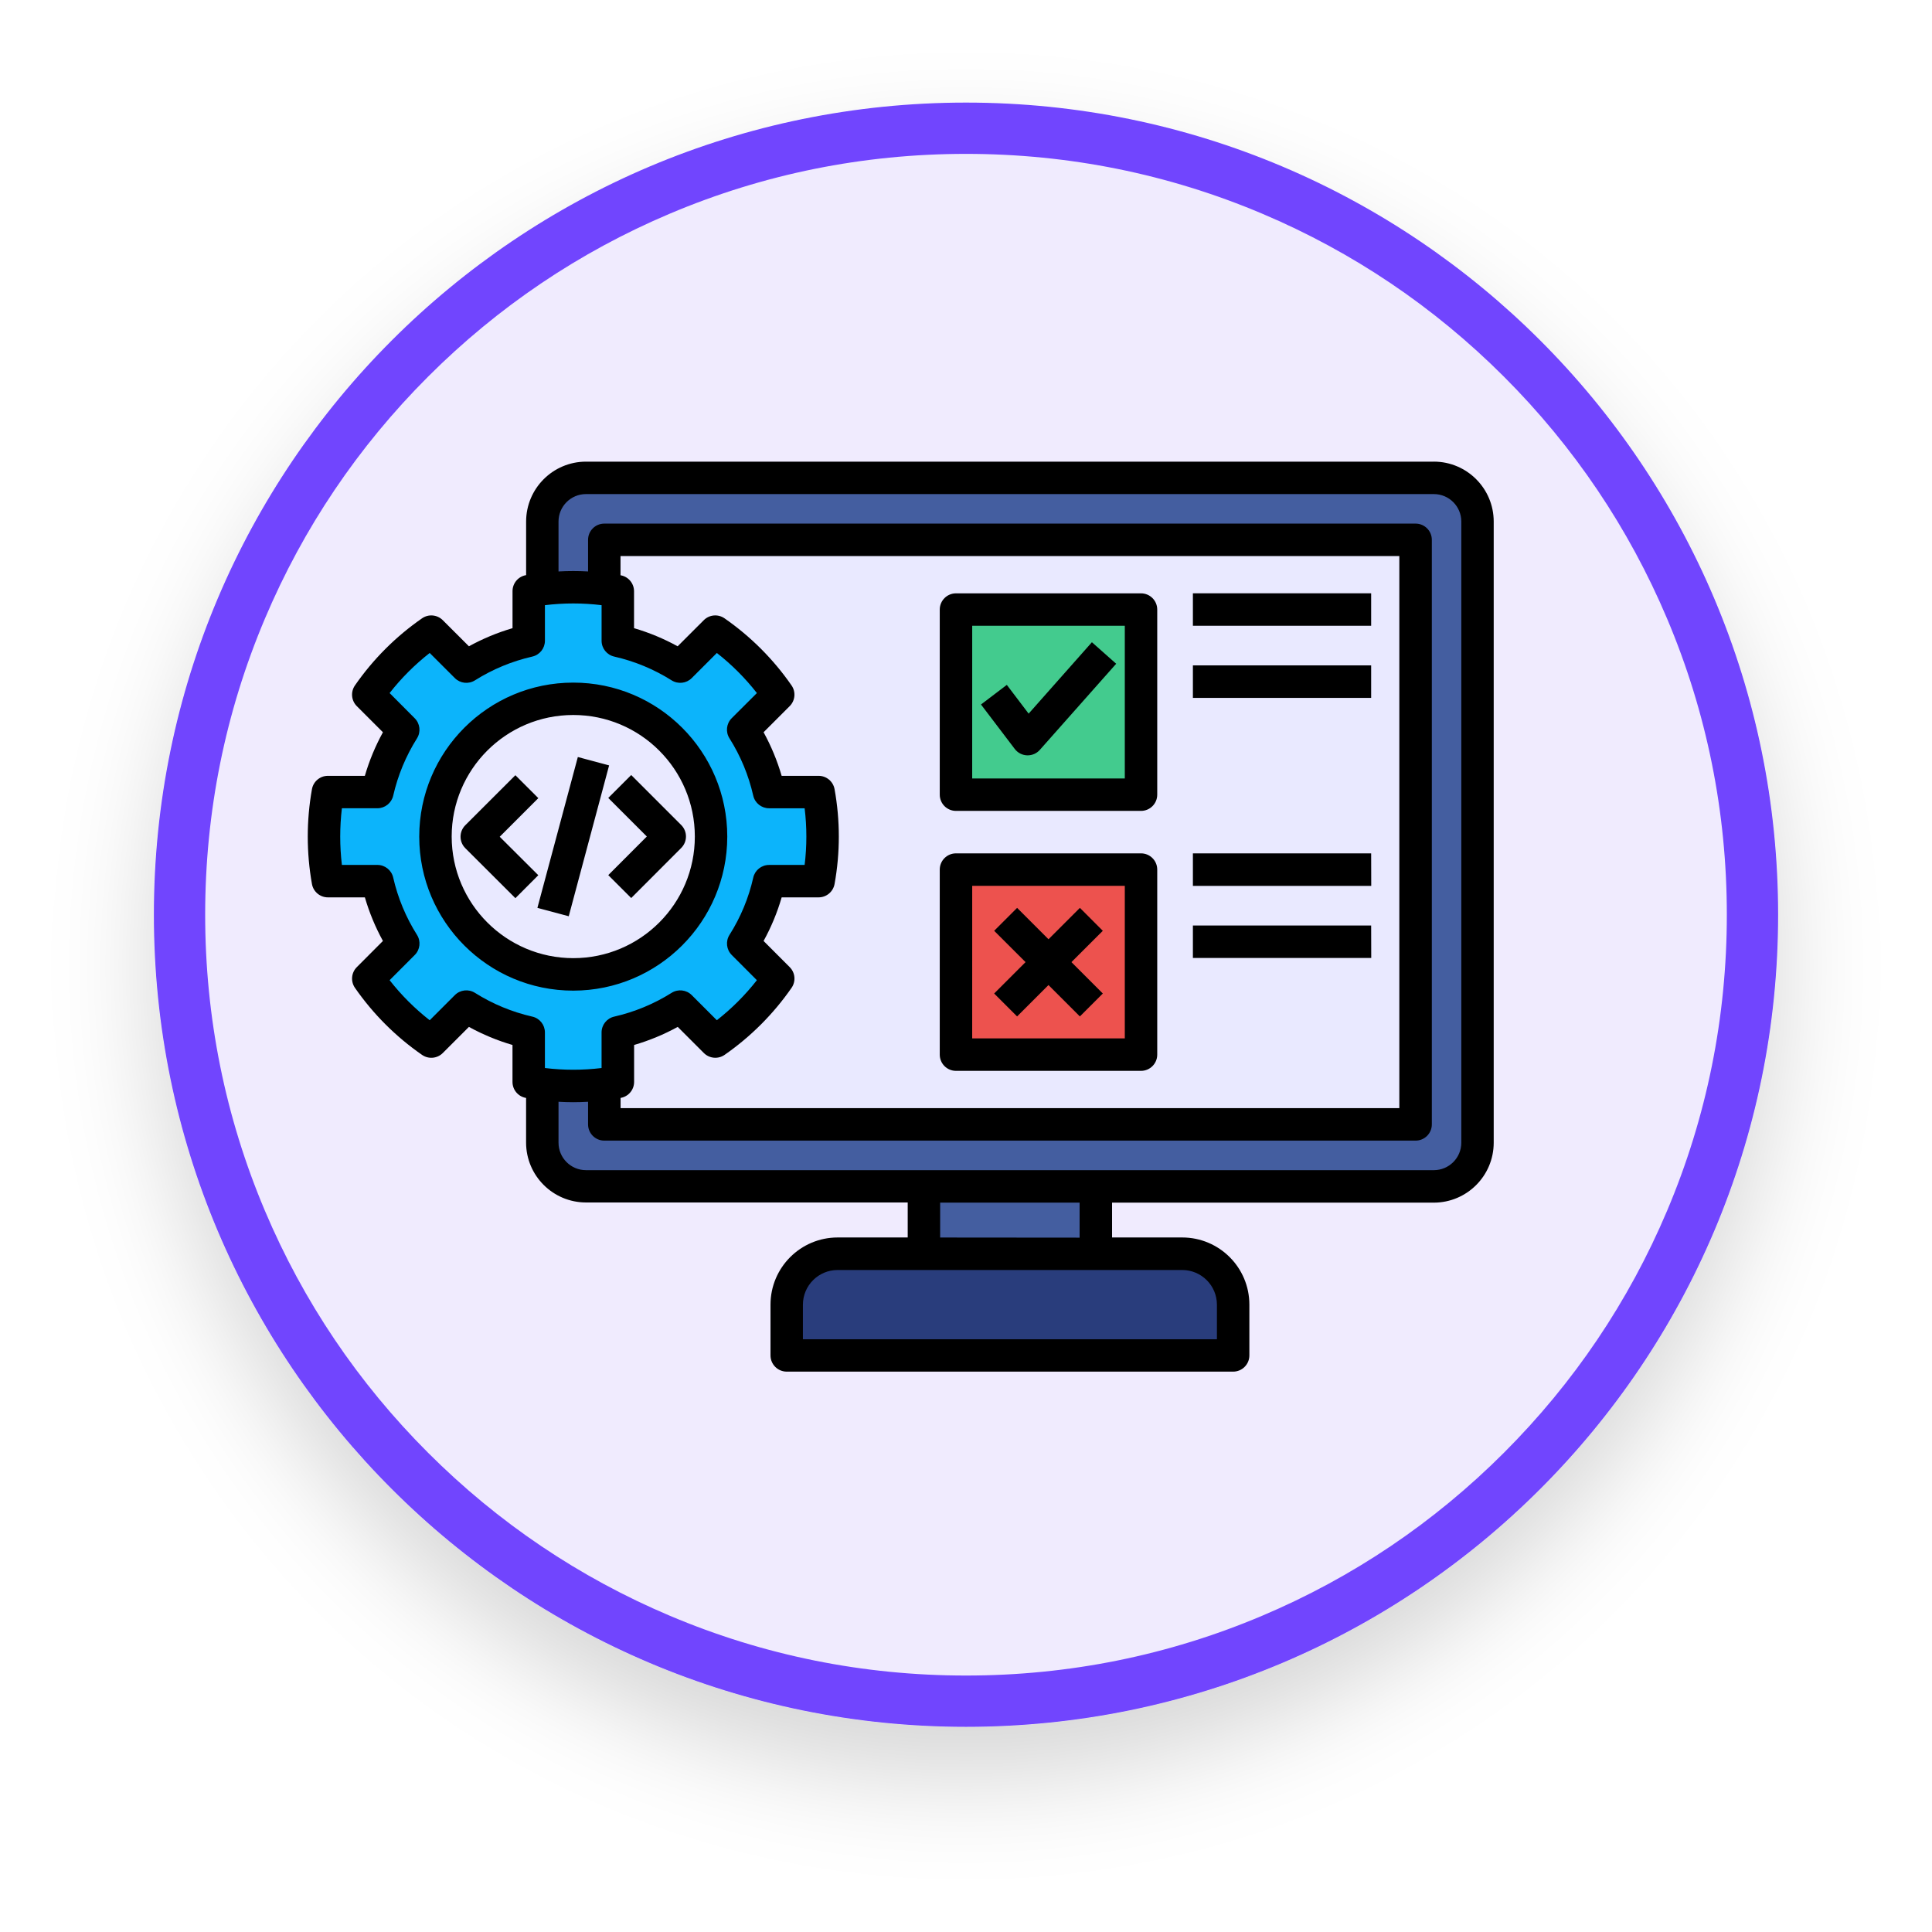
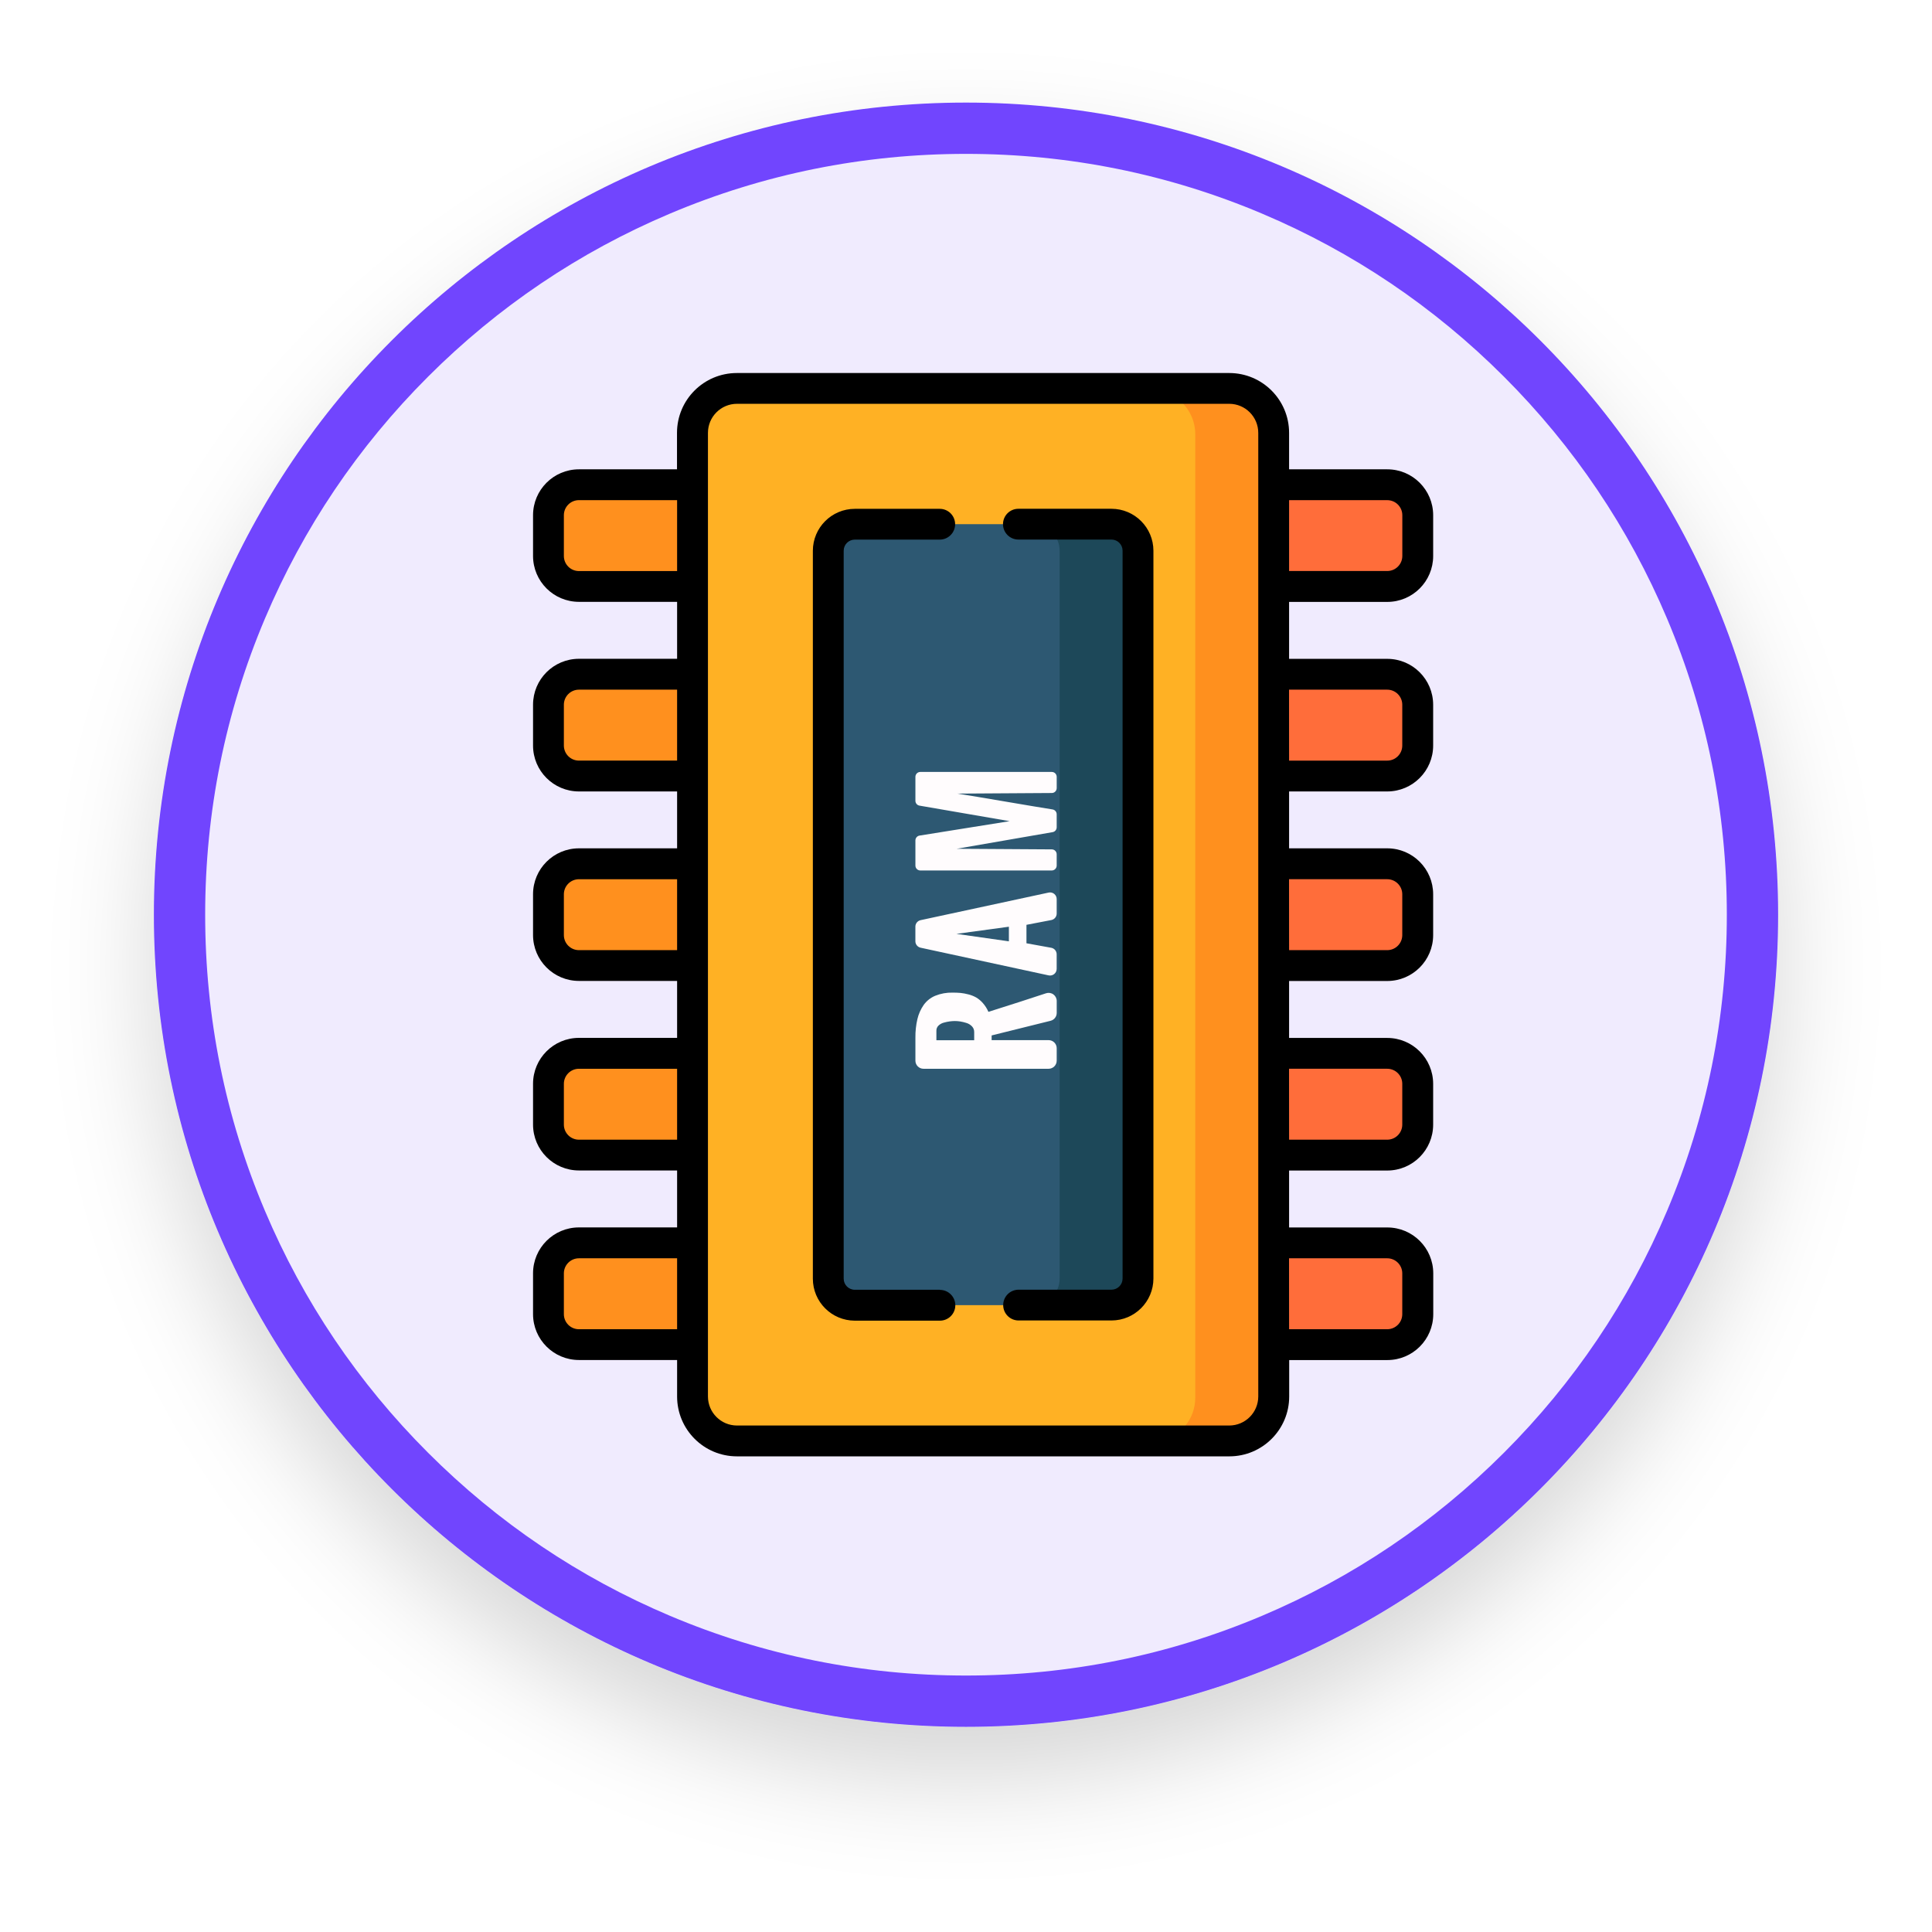
<svg xmlns="http://www.w3.org/2000/svg" width="113" height="113" viewBox="0 0 113 113">
  <defs>
    <filter id="Trazado_982547" x="0" y="0" width="113" height="113" filterUnits="userSpaceOnUse">
      <feOffset dy="3" input="SourceAlpha" />
      <feGaussianBlur stdDeviation="3" result="blur" />
      <feFlood flood-opacity="0.161" />
      <feComposite operator="in" in2="blur" />
      <feComposite in="SourceGraphic" />
    </filter>
  </defs>
-   <g id="Grupo_1163415" data-name="Grupo 1163415" transform="translate(-272 -4308)">
-     <g id="Grupo_1162113" data-name="Grupo 1162113" transform="translate(281 4314)">
-       <g id="Grupo_1152576" data-name="Grupo 1152576" transform="translate(0)">
-         <g id="Grupo_1148633" data-name="Grupo 1148633">
-           <g id="Grupo_1148525" data-name="Grupo 1148525">
-             <g transform="matrix(1, 0, 0, 1, -9, -6)" filter="url(#Trazado_982547)">
-               <g id="Trazado_982547-2" data-name="Trazado 982547" transform="translate(9 6)" fill="#f0ebfe">
-                 <path d="M 47.5 93.5 C 41.289 93.5 35.265 92.284 29.595 89.886 C 24.118 87.569 19.198 84.252 14.973 80.027 C 10.748 75.802 7.431 70.882 5.114 65.405 C 2.716 59.735 1.5 53.711 1.5 47.5 C 1.5 41.289 2.716 35.265 5.114 29.595 C 7.431 24.118 10.748 19.198 14.973 14.973 C 19.198 10.748 24.118 7.431 29.595 5.114 C 35.265 2.716 41.289 1.5 47.5 1.5 C 53.711 1.5 59.735 2.716 65.405 5.114 C 70.882 7.431 75.802 10.748 80.027 14.973 C 84.252 19.198 87.569 24.118 89.886 29.595 C 92.284 35.265 93.5 41.289 93.5 47.5 C 93.5 53.711 92.284 59.735 89.886 65.405 C 87.569 70.882 84.252 75.802 80.027 80.027 C 75.802 84.252 70.882 87.569 65.405 89.886 C 59.735 92.284 53.711 93.5 47.5 93.5 Z" stroke="none" />
-                 <path d="M 47.5 3 C 41.491 3 35.664 4.176 30.18 6.496 C 24.881 8.737 20.122 11.946 16.034 16.034 C 11.946 20.122 8.737 24.881 6.496 30.18 C 4.176 35.664 3 41.491 3 47.5 C 3 53.509 4.176 59.336 6.496 64.82 C 8.737 70.119 11.946 74.878 16.034 78.966 C 20.122 83.054 24.881 86.263 30.18 88.504 C 35.664 90.824 41.491 92 47.5 92 C 53.509 92 59.336 90.824 64.82 88.504 C 70.119 86.263 74.878 83.054 78.966 78.966 C 83.054 74.878 86.263 70.119 88.504 64.82 C 90.824 59.336 92 53.509 92 47.5 C 92 41.491 90.824 35.664 88.504 30.18 C 86.263 24.881 83.054 20.122 78.966 16.034 C 74.878 11.946 70.119 8.737 64.82 6.496 C 59.336 4.176 53.509 3 47.5 3 M 47.5 0 C 73.734 0 95 21.266 95 47.5 C 95 73.734 73.734 95 47.5 95 C 21.266 95 0 73.734 0 47.5 C 0 21.266 21.266 0 47.5 0 Z" stroke="none" fill="#7145fe" />
+   <g id="Grupo_1164280" data-name="Grupo 1164280" transform="translate(-1217 -2386.893)">
+     <g id="Grupo_1163951" data-name="Grupo 1163951" transform="translate(0 -91.107)">
+       <g id="Grupo_1161821" data-name="Grupo 1161821" transform="translate(1226 2484)">
+         <g id="Grupo_1152576" data-name="Grupo 1152576" transform="translate(0)">
+           <g id="Grupo_1148633" data-name="Grupo 1148633">
+             <g id="Grupo_1148525" data-name="Grupo 1148525">
+               <g transform="matrix(1, 0, 0, 1, -9, -6)" filter="url(#Trazado_982547)">
+                 <g id="Trazado_982547-2" data-name="Trazado 982547" transform="translate(9 6)" fill="#f0ebfe">
+                   <path d="M 47.5 93.5 C 41.289 93.5 35.265 92.284 29.595 89.886 C 24.118 87.569 19.198 84.252 14.973 80.027 C 10.748 75.802 7.431 70.882 5.114 65.405 C 2.716 59.735 1.5 53.711 1.5 47.5 C 1.5 41.289 2.716 35.265 5.114 29.595 C 7.431 24.118 10.748 19.198 14.973 14.973 C 19.198 10.748 24.118 7.431 29.595 5.114 C 35.265 2.716 41.289 1.5 47.5 1.5 C 53.711 1.5 59.735 2.716 65.405 5.114 C 70.882 7.431 75.802 10.748 80.027 14.973 C 84.252 19.198 87.569 24.118 89.886 29.595 C 92.284 35.265 93.5 41.289 93.5 47.5 C 93.5 53.711 92.284 59.735 89.886 65.405 C 87.569 70.882 84.252 75.802 80.027 80.027 C 75.802 84.252 70.882 87.569 65.405 89.886 C 59.735 92.284 53.711 93.5 47.5 93.5 Z" stroke="none" />
+                   <path d="M 47.5 3 C 41.491 3 35.664 4.176 30.18 6.496 C 24.881 8.737 20.122 11.946 16.034 16.034 C 11.946 20.122 8.737 24.881 6.496 30.18 C 4.176 35.664 3 41.491 3 47.5 C 3 53.509 4.176 59.336 6.496 64.82 C 8.737 70.119 11.946 74.878 16.034 78.966 C 20.122 83.054 24.881 86.263 30.18 88.504 C 35.664 90.824 41.491 92 47.5 92 C 53.509 92 59.336 90.824 64.82 88.504 C 70.119 86.263 74.878 83.054 78.966 78.966 C 83.054 74.878 86.263 70.119 88.504 64.82 C 90.824 59.336 92 53.509 92 47.5 C 92 41.491 90.824 35.664 88.504 30.18 C 86.263 24.881 83.054 20.122 78.966 16.034 C 74.878 11.946 70.119 8.737 64.82 6.496 C 59.336 4.176 53.509 3 47.5 3 M 47.5 0 C 73.734 0 95 21.266 95 47.5 C 95 73.734 73.734 95 47.5 95 C 21.266 95 0 73.734 0 47.5 C 0 21.266 21.266 0 47.5 0 Z" stroke="none" fill="#7145fe" />
+                 </g>
              </g>
            </g>
          </g>
        </g>
      </g>
    </g>
-     <g id="pruebas_1_" data-name="pruebas (1)" transform="translate(289.997 4275.441)">
-       <path id="Trazado_997989" data-name="Trazado 997989" d="M133.017,131.155v-1.091l.239-.046a.676.676,0,0,0,.553-.666v-2.366l.2-.057a12.464,12.464,0,0,0,2.5-1.035l.178-.1,1.672,1.672a.677.677,0,0,0,.866.077,15.344,15.344,0,0,0,3.853-3.853.677.677,0,0,0-.077-.865l-1.672-1.674.1-.178a12.211,12.211,0,0,0,1.034-2.495l.057-.2h2.364a.678.678,0,0,0,.667-.557,15.284,15.284,0,0,0,0-5.454.677.677,0,0,0-.667-.557h-2.366l-.057-.2a12.363,12.363,0,0,0-1.034-2.494l-.1-.178,1.671-1.671a.677.677,0,0,0,.078-.865,15.3,15.3,0,0,0-3.853-3.857.678.678,0,0,0-.866.077l-1.672,1.672-.178-.1a12.458,12.458,0,0,0-2.5-1.035l-.2-.057v-2.366a.677.677,0,0,0-.556-.667l-.235-.045V98.322h46.095v32.833Zm19.892-14.9a.678.678,0,0,0-.678.678v10.823a.678.678,0,0,0,.678.678h10.823a.678.678,0,0,0,.678-.678V116.932a.678.678,0,0,0-.678-.678Zm24.017,5.572v-1.355h-9.889v1.355Zm0-4.217v-1.355h-9.889v1.355Zm-24.017-16.564a.678.678,0,0,0-.678.678v10.827a.678.678,0,0,0,.678.678h10.823a.678.678,0,0,0,.678-.678V101.723a.678.678,0,0,0-.678-.678Zm24.017,5.572v-1.355h-9.889v1.355Zm0-4.217v-1.355h-9.889V102.4Z" transform="translate(-114.992 -33.511)" fill="#e9e9ff" />
-       <path id="Trazado_997990" data-name="Trazado 997990" d="M271.007,377.421h8.7v2.589h-8.7Z" transform="translate(-234.287 -274.796)" fill="#445ea0" />
-       <path id="Trazado_997991" data-name="Trazado 997991" d="M108.134,111.646a1.879,1.879,0,0,1-1.876-1.876v-2.681l.286.016c.293.016.579.025.849.025s.556-.008.849-.025l.286-.016v1.61a.678.678,0,0,0,.678.678h47.45a.679.679,0,0,0,.678-.678V74.51a.678.678,0,0,0-.678-.678h-47.45a.678.678,0,0,0-.678.678v2.137l-.286-.016c-.282-.016-.569-.023-.852-.023s-.566.008-.847.023l-.286.016V73.438a1.879,1.879,0,0,1,1.876-1.876h49.593a1.878,1.878,0,0,1,1.876,1.876V109.77a1.878,1.878,0,0,1-1.876,1.876Z" transform="translate(-91.859 -10.377)" fill="#445ea0" />
-       <path id="Trazado_997992" data-name="Trazado 997992" d="M211.763,411.128v-2.295a2.3,2.3,0,0,1,2.3-2.3h20.159a2.3,2.3,0,0,1,2.3,2.3v2.295Z" transform="translate(-183.07 -299.965)" fill="#293d7c" />
-       <path id="Trazado_997993" data-name="Trazado 997993" d="M67.522,181.711a7.382,7.382,0,1,1,7.38-7.38A7.39,7.39,0,0,1,67.522,181.711Zm-.458-3.055,2.221-8.3-1.309-.35-2.221,8.3Zm-5.667-4.8a.678.678,0,0,0,0,.959l2.738,2.733.957-.959-2.258-2.254,2.258-2.258-.958-.958Zm9.513,3.684,2.733-2.738a.678.678,0,0,0,0-.958l-2.734-2.733-.958.958,2.255,2.255-2.255,2.258Z" transform="translate(-51.988 -92.839)" fill="#e9e9ff" />
-       <path id="Trazado_997994" data-name="Trazado 997994" d="M25.909,146.6a13.99,13.99,0,0,1-1.69-.1l-.238-.029v-2.321a.674.674,0,0,0-.527-.661,11.082,11.082,0,0,1-3.439-1.426.677.677,0,0,0-.84.094l-1.64,1.64-.189-.148a13.959,13.959,0,0,1-2.392-2.389l-.148-.189,1.64-1.644a.674.674,0,0,0,.093-.84,11.018,11.018,0,0,1-1.426-3.438.674.674,0,0,0-.661-.527h-2.32l-.029-.239a14.342,14.342,0,0,1,0-3.379l.029-.239h2.32a.674.674,0,0,0,.661-.527,11.081,11.081,0,0,1,1.426-3.439.674.674,0,0,0-.095-.84l-1.64-1.64.148-.189a13.915,13.915,0,0,1,2.392-2.392l.189-.148,1.64,1.64a.678.678,0,0,0,.84.094,11.077,11.077,0,0,1,3.438-1.426.674.674,0,0,0,.527-.661v-2.321l.238-.029a14,14,0,0,1,3.38,0l.238.029v2.321a.674.674,0,0,0,.527.661,11.089,11.089,0,0,1,3.442,1.426.678.678,0,0,0,.84-.094l1.64-1.64.189.148a13.966,13.966,0,0,1,2.388,2.391l.148.189-1.64,1.64a.674.674,0,0,0-.094.841,10.989,10.989,0,0,1,1.425,3.437.674.674,0,0,0,.661.527h2.32l.029.238a13.938,13.938,0,0,1,0,3.38l-.029.238h-2.32a.674.674,0,0,0-.661.529,10.84,10.84,0,0,1-1.424,3.434.674.674,0,0,0,.093.842l1.64,1.644-.148.189a14,14,0,0,1-2.388,2.388l-.189.148-1.64-1.64a.677.677,0,0,0-.84-.094,11.089,11.089,0,0,1-3.442,1.426.674.674,0,0,0-.527.661v2.321l-.238.029A13.949,13.949,0,0,1,25.909,146.6Zm0-22.644a8.737,8.737,0,1,0,8.735,8.739A8.749,8.749,0,0,0,25.911,123.957Z" transform="translate(-10.377 -51.204)" fill="#0cb4fb" />
-       <path id="Trazado_997995" data-name="Trazado 997995" d="M284.84,137.9v-9.471h9.467V137.9Zm2.977-2.162a.675.675,0,0,0,.514.267h.026a.678.678,0,0,0,.507-.228l4.286-4.835-1.014-.9-3.738,4.217-1.312-1.729-1.08.819Z" transform="translate(-246.246 -59.537)" fill="#43cb8e" />
-       <path id="Trazado_997996" data-name="Trazado 997996" d="M284.84,250.145v-9.467h9.467v9.467Zm2.9-1.939,1.836-1.836,1.836,1.836.958-.958-1.836-1.836,1.836-1.836-.958-.958-1.836,1.836-1.836-1.836-.958.958,1.836,1.836-1.836,1.836Z" transform="translate(-246.246 -156.58)" fill="#ed524e" />
-       <path id="Trazado_997997" data-name="Trazado 997997" d="M24.54,81.492A9.008,9.008,0,1,0,15.534,90.5,9.018,9.018,0,0,0,24.54,81.492Zm-16.119,0A7.111,7.111,0,1,1,15.534,88.6,7.121,7.121,0,0,1,8.421,81.492ZM62.2,69.16H51.774v-1.9H62.2Zm3.664-9.6H16.275a3.507,3.507,0,0,0-3.5,3.5V66.2l-.016,0a.948.948,0,0,0-.779.933V69.3A12.682,12.682,0,0,0,9.43,70.36L7.9,68.832a.949.949,0,0,0-1.211-.109,15.528,15.528,0,0,0-3.926,3.926.949.949,0,0,0,.109,1.211L4.4,75.388a12.667,12.667,0,0,0-1.057,2.548H1.182a.949.949,0,0,0-.933.779,15.8,15.8,0,0,0,0,5.551.949.949,0,0,0,.933.779H3.344A12.628,12.628,0,0,0,4.4,87.594L2.872,89.126a.948.948,0,0,0-.107,1.212A15.565,15.565,0,0,0,6.69,94.259.948.948,0,0,0,7.9,94.15L9.43,92.621a12.68,12.68,0,0,0,2.548,1.057v2.163a.949.949,0,0,0,.779.933l.016,0v2.616a3.507,3.507,0,0,0,3.5,3.5H35.094v2.047h-4.1a3.929,3.929,0,0,0-3.925,3.925v2.973a.949.949,0,0,0,.949.949H54.128a.949.949,0,0,0,.949-.949v-2.973a3.929,3.929,0,0,0-3.925-3.925H47.046V102.9H65.868a3.507,3.507,0,0,0,3.5-3.5V63.062A3.506,3.506,0,0,0,65.868,59.559ZM13.137,92.02a10.8,10.8,0,0,1-3.355-1.391.949.949,0,0,0-1.175.132L7.136,92.232a13.657,13.657,0,0,1-2.345-2.343l1.471-1.474a.949.949,0,0,0,.131-1.176A10.753,10.753,0,0,1,5,83.885a.948.948,0,0,0-.925-.738H2a14.067,14.067,0,0,1,0-3.314h2.08A.949.949,0,0,0,5,79.1a10.8,10.8,0,0,1,1.392-3.355.949.949,0,0,0-.133-1.176L4.791,73.095a13.611,13.611,0,0,1,2.345-2.345L8.607,72.22a.949.949,0,0,0,1.175.132,10.809,10.809,0,0,1,3.355-1.391.949.949,0,0,0,.738-.925V67.955a13.727,13.727,0,0,1,3.314,0v2.081a.948.948,0,0,0,.738.925,10.819,10.819,0,0,1,3.359,1.391.949.949,0,0,0,1.175-.132l1.47-1.47a13.659,13.659,0,0,1,2.342,2.345L24.8,74.565a.948.948,0,0,0-.131,1.178,10.718,10.718,0,0,1,1.39,3.353.949.949,0,0,0,.925.738h2.081a13.664,13.664,0,0,1,0,3.314H26.986a.949.949,0,0,0-.926.74,10.571,10.571,0,0,1-1.389,3.349.949.949,0,0,0,.13,1.178l1.471,1.474a13.7,13.7,0,0,1-2.342,2.342l-1.47-1.47a.949.949,0,0,0-1.175-.132,10.817,10.817,0,0,1-3.359,1.391.949.949,0,0,0-.738.925v2.081a13.728,13.728,0,0,1-3.314,0V92.944a.948.948,0,0,0-.737-.925Zm15.055-2.895-1.528-1.53a12.451,12.451,0,0,0,1.057-2.55h2.161a.949.949,0,0,0,.933-.779,15.558,15.558,0,0,0,0-5.551.949.949,0,0,0-.933-.779H27.72a12.6,12.6,0,0,0-1.056-2.549l1.527-1.527a.949.949,0,0,0,.109-1.211,15.574,15.574,0,0,0-3.921-3.925.948.948,0,0,0-1.212.108L21.638,70.36A12.7,12.7,0,0,0,19.087,69.3V67.14a.949.949,0,0,0-.779-.933l-.012,0V65.082H63.848V97.373H18.3v-.6l.012,0a.949.949,0,0,0,.779-.933V93.678a12.693,12.693,0,0,0,2.552-1.057l1.528,1.528a.949.949,0,0,0,1.212.108A15.612,15.612,0,0,0,28.3,90.337.948.948,0,0,0,28.192,89.125ZM51.151,106.84a2.03,2.03,0,0,1,2.028,2.028v2.024H28.964v-2.024a2.03,2.03,0,0,1,2.028-2.028H51.151Zm-14.16-1.9V102.9h8.157v2.047Zm30.482-5.55A1.607,1.607,0,0,1,65.868,101H16.275a1.607,1.607,0,0,1-1.605-1.605V97c.288.016.576.025.864.025s.576-.009.864-.025v1.323a.949.949,0,0,0,.949.949H64.8a.949.949,0,0,0,.949-.949V64.133a.949.949,0,0,0-.949-.949H17.347a.949.949,0,0,0-.949.949v1.85a15.746,15.746,0,0,0-1.728,0V63.062a1.607,1.607,0,0,1,1.605-1.605H65.868a1.607,1.607,0,0,1,1.605,1.605V99.393ZM17.629,77.326l-2.361,8.823-1.833-.49L15.8,76.836Zm-4.141,6.423-1.34,1.343-2.93-2.924a.949.949,0,0,1,0-1.342L12.147,77.9l1.342,1.341L11.231,81.5ZM17.58,79.23l1.342-1.341,2.925,2.925a.949.949,0,0,1,0,1.341l-2.925,2.929L17.58,83.744l2.255-2.259Zm20.337.757H48.739a.949.949,0,0,0,.949-.949V68.212a.949.949,0,0,0-.949-.949H37.917a.949.949,0,0,0-.949.949V79.038A.948.948,0,0,0,37.917,79.987Zm.949-10.827h8.925V78.09H38.865ZM62.2,73.377H51.774v-1.9H62.2ZM37.917,95.192H48.739a.949.949,0,0,0,.949-.949V83.42a.949.949,0,0,0-.949-.949H37.917a.949.949,0,0,0-.949.949V94.243A.948.948,0,0,0,37.917,95.192Zm.949-10.823h8.925v8.925H38.865ZM46.505,87,44.67,88.832l1.836,1.836-1.342,1.341-1.836-1.836-1.836,1.836-1.342-1.341,1.836-1.836L40.151,87l1.342-1.341,1.836,1.836,1.836-1.836Zm15.7-2.627H51.774v-1.9H62.2Zm0,4.217H51.774v-1.9H62.2ZM45.867,70.122l1.42,1.259-4.466,5.038a.948.948,0,0,1-.71.319h-.036a.948.948,0,0,1-.72-.374l-1.975-2.6,1.511-1.147,1.276,1.682Z" />
+     <g id="ram" transform="translate(1204.885 2408.711)">
+       <g id="Grupo_1164277" data-name="Grupo 1164277" transform="translate(44.194 6.534)">
+         <path id="Trazado_999660" data-name="Trazado 999660" d="M59,411.111H52.36a1.782,1.782,0,0,0-1.782,1.782v2.389a1.782,1.782,0,0,0,1.782,1.782H59v-5.952Z" transform="translate(-50.578 -366.768)" fill="#ff901e" />
+         <path id="Trazado_999661" data-name="Trazado 999661" d="M50.578,56.966V54.578A1.782,1.782,0,0,1,52.36,52.8H59v5.952H52.36A1.781,1.781,0,0,1,50.578,56.966Z" transform="translate(-50.578 -52.796)" fill="#ff901e" />
+         <path id="Trazado_999662" data-name="Trazado 999662" d="M50.578,146.545v-2.389a1.782,1.782,0,0,1,1.782-1.782H59v5.952H52.36A1.781,1.781,0,0,1,50.578,146.545Z" transform="translate(-50.578 -131.289)" fill="#ff901e" />
+         <path id="Trazado_999663" data-name="Trazado 999663" d="M50.578,236.124v-2.388a1.782,1.782,0,0,1,1.782-1.782H59v5.952H52.36A1.782,1.782,0,0,1,50.578,236.124Z" transform="translate(-50.578 -209.782)" fill="#ff901e" />
+         <path id="Trazado_999664" data-name="Trazado 999664" d="M50.578,325.7v-2.389a1.782,1.782,0,0,1,1.782-1.782H59v5.952H52.36A1.781,1.781,0,0,1,50.578,325.7Z" transform="translate(-50.578 -288.275)" fill="#ff901e" />
+       </g>
+       <g id="Grupo_1164278" data-name="Grupo 1164278" transform="translate(86.611 6.534)">
+         <path id="Trazado_999665" data-name="Trazado 999665" d="M401.755,56.966V54.578a1.782,1.782,0,0,0-1.782-1.782h-6.645V58.72l6.645.027A1.781,1.781,0,0,0,401.755,56.966Z" transform="translate(-393.328 -52.796)" fill="#ff6d3a" />
+         <path id="Trazado_999666" data-name="Trazado 999666" d="M401.755,146.545v-2.389a1.782,1.782,0,0,0-1.782-1.782h-6.645v5.952h6.645A1.782,1.782,0,0,0,401.755,146.545Z" transform="translate(-393.328 -131.289)" fill="#ff6d3a" />
+         <path id="Trazado_999667" data-name="Trazado 999667" d="M401.755,236.124v-2.388a1.782,1.782,0,0,0-1.782-1.782h-6.645v5.952h6.645A1.782,1.782,0,0,0,401.755,236.124Z" transform="translate(-393.328 -209.782)" fill="#ff6d3a" />
+         <path id="Trazado_999668" data-name="Trazado 999668" d="M401.755,325.7v-2.389a1.782,1.782,0,0,0-1.782-1.782h-6.645v5.952h6.645A1.782,1.782,0,0,0,401.755,325.7Z" transform="translate(-393.328 -288.275)" fill="#ff6d3a" />
+         <path id="Trazado_999669" data-name="Trazado 999669" d="M401.755,415.281v-2.389a1.782,1.782,0,0,0-1.782-1.782h-6.645v5.952h6.645A1.782,1.782,0,0,0,401.755,415.281Z" transform="translate(-393.328 -366.768)" fill="#ff6d3a" />
+       </g>
+       <path id="Trazado_999670" data-name="Trazado 999670" d="M150.065,68.846h-28.8a2.6,2.6,0,0,1-2.6-2.6V9.882a2.6,2.6,0,0,1,2.6-2.6h28.8a2.6,2.6,0,0,1,2.6,2.6V66.251A2.6,2.6,0,0,1,150.065,68.846Z" transform="translate(-66.05 -6.385)" fill="#ffb124" />
+       <path id="Trazado_999671" data-name="Trazado 999671" d="M164.191,7.287h-28.8a2.6,2.6,0,0,0-.6.073H159.6a2.6,2.6,0,0,1,2.6,2.6V66.323a2.594,2.594,0,0,1-2,2.523h3.986a2.6,2.6,0,0,0,2.6-2.6V9.882A2.6,2.6,0,0,0,164.191,7.287Z" transform="translate(-80.176 -6.385)" fill="#ff901e" />
+       <path id="Trazado_999672" data-name="Trazado 999672" d="M182.826,115.57V72.994a1.552,1.552,0,0,1,1.552-1.552h15.007a1.552,1.552,0,0,1,1.552,1.552v42.575a1.552,1.552,0,0,1-1.552,1.552H184.378A1.552,1.552,0,0,1,182.826,115.57Z" transform="translate(-122.266 -62.601)" fill="#2d5872" />
+       <path id="Trazado_999673" data-name="Trazado 999673" d="M284.207,71.442h-4.579a1.552,1.552,0,0,1,1.552,1.552v42.575a1.552,1.552,0,0,1-1.552,1.552h4.579a1.552,1.552,0,0,0,1.552-1.552V72.994A1.552,1.552,0,0,0,284.207,71.442Z" transform="translate(-207.088 -62.601)" fill="#1d4859" />
+       <g id="Grupo_1164279" data-name="Grupo 1164279" transform="translate(65.655 23.328)">
+         <path id="Trazado_999674" data-name="Trazado 999674" d="M231.788,297.28h-7.316a.474.474,0,0,1-.474-.474v-1.344a4.544,4.544,0,0,1,.117-1.091,2.425,2.425,0,0,1,.367-.824,1.572,1.572,0,0,1,.675-.537,2.554,2.554,0,0,1,1.017-.184q.257,0,.459.018a2.975,2.975,0,0,1,.461.085,1.834,1.834,0,0,1,.459.181,1.617,1.617,0,0,1,.393.331,1.906,1.906,0,0,1,.322.51q1.928-.608,3.372-1.087a.474.474,0,0,1,.623.45v.7a.474.474,0,0,1-.36.46l-3.447.856v.275h3.332a.474.474,0,0,1,.474.474v.723A.475.475,0,0,1,231.788,297.28Zm-4.352-1.671v-.478a.467.467,0,0,0-.129-.331.738.738,0,0,0-.326-.2,2.458,2.458,0,0,0-.363-.087,2.069,2.069,0,0,0-.312-.025,2.317,2.317,0,0,0-.3.021,2.583,2.583,0,0,0-.347.073.7.7,0,0,0-.312.174.4.4,0,0,0-.122.3v.556h2.213Z" transform="translate(-223.997 -279.915)" fill="#fffcfd" />
+         <path id="Trazado_999675" data-name="Trazado 999675" d="M231.793,250.325l-7.49-1.619a.388.388,0,0,1-.306-.379v-.853a.388.388,0,0,1,.306-.379l7.49-1.614a.388.388,0,0,1,.469.379v.848a.388.388,0,0,1-.315.381l-1.453.279v1.079l1.449.263a.388.388,0,0,1,.318.382v.854A.388.388,0,0,1,231.793,250.325Zm-2.327-1.992v-.854l-3.067.418Z" transform="translate(-223.998 -238.422)" fill="#fffcfd" />
+         <path id="Trazado_999676" data-name="Trazado 999676" d="M231.974,194.267h-7.69a.287.287,0,0,1-.287-.287v-1.47a.287.287,0,0,1,.242-.284l5.268-.843-5.272-.909a.287.287,0,0,1-.238-.283v-1.4a.287.287,0,0,1,.287-.287h7.69a.287.287,0,0,1,.287.287v.658a.287.287,0,0,1-.286.287l-5.528.035q.9.138,2.907.482,1.759.3,2.664.444a.287.287,0,0,1,.242.284v.761a.287.287,0,0,1-.238.283l-5.612.973,5.564.035a.287.287,0,0,1,.286.287v.662A.288.288,0,0,1,231.974,194.267Z" transform="translate(-223.996 -188.5)" fill="#fffcfd" />
+       </g>
+       <path id="Trazado_999677" data-name="Trazado 999677" d="M182.97,109.835h-4.978a.651.651,0,0,1-.651-.65V66.609a.651.651,0,0,1,.651-.65h4.967a.9.9,0,0,0,0-1.8h-4.967a2.457,2.457,0,0,0-2.454,2.454v42.575a2.457,2.457,0,0,0,2.454,2.454h4.978a.9.9,0,1,0,0-1.8Z" transform="translate(-115.88 -56.216)" />
+       <path id="Trazado_999678" data-name="Trazado 999678" d="M271.7,64.156h-5.444a.9.9,0,0,0,0,1.8H271.7a.651.651,0,0,1,.65.65v42.575a.651.651,0,0,1-.65.65h-5.433a.9.9,0,0,0,0,1.8H271.7a2.457,2.457,0,0,0,2.454-2.454V66.61A2.457,2.457,0,0,0,271.7,64.156Z" transform="translate(-194.577 -56.216)" />
+       <path id="Trazado_999679" data-name="Trazado 999679" d="M93.256,13.387A2.686,2.686,0,0,0,95.939,10.7V8.315a2.686,2.686,0,0,0-2.683-2.683H87.512V3.5a3.5,3.5,0,0,0-3.5-3.5h-28.8a3.5,3.5,0,0,0-3.5,3.5V5.632H45.975a2.686,2.686,0,0,0-2.683,2.683V10.7a2.686,2.686,0,0,0,2.683,2.683h5.743v3.331H45.975A2.686,2.686,0,0,0,43.292,19.4V21.79a2.686,2.686,0,0,0,2.683,2.683h5.743V27.8H45.975a2.686,2.686,0,0,0-2.683,2.683v2.389a2.686,2.686,0,0,0,2.683,2.683h5.743v3.331H45.975a2.686,2.686,0,0,0-2.683,2.683v2.389a2.686,2.686,0,0,0,2.683,2.683h5.743v3.331H45.975a2.686,2.686,0,0,0-2.683,2.683v2.389a2.686,2.686,0,0,0,2.683,2.683h5.743v2.135a3.5,3.5,0,0,0,3.5,3.5h28.8a3.5,3.5,0,0,0,3.5-3.5V57.73h5.743a2.686,2.686,0,0,0,2.683-2.683V52.658a2.686,2.686,0,0,0-2.683-2.683H87.512V46.645h5.743a2.686,2.686,0,0,0,2.683-2.683V41.573a2.686,2.686,0,0,0-2.683-2.683H87.512V35.559h5.743a2.686,2.686,0,0,0,2.683-2.683V30.487A2.686,2.686,0,0,0,93.256,27.8H87.512V24.473h5.743a2.686,2.686,0,0,0,2.683-2.683V19.4a2.686,2.686,0,0,0-2.683-2.683H87.512V13.387ZM87.512,7.436h5.743a.881.881,0,0,1,.88.88V10.7a.881.881,0,0,1-.88.88H87.512ZM51.719,55.927H45.975a.881.881,0,0,1-.88-.88V52.658a.881.881,0,0,1,.88-.88h5.743v4.148Zm0-11.086H45.975a.881.881,0,0,1-.88-.88V41.573a.881.881,0,0,1,.88-.88h5.743v4.148Zm0-11.086H45.975a.881.881,0,0,1-.88-.88V30.487a.881.881,0,0,1,.88-.88h5.743v4.148Zm0-11.086H45.975a.881.881,0,0,1-.88-.88V19.4a.881.881,0,0,1,.88-.88h5.743v4.148Zm0-11.086H45.975a.881.881,0,0,1-.88-.88V8.315a.881.881,0,0,1,.88-.88h5.743v4.148Zm33.99,48.282a1.7,1.7,0,0,1-1.693,1.694h-28.8a1.7,1.7,0,0,1-1.694-1.694V3.5A1.7,1.7,0,0,1,55.216,1.8h28.8A1.7,1.7,0,0,1,85.709,3.5Zm1.8-8.087h5.743a.881.881,0,0,1,.88.88v2.389a.881.881,0,0,1-.88.88H87.512Zm0-11.086h5.743a.881.881,0,0,1,.88.88v2.389a.881.881,0,0,1-.88.88H87.512Zm0-11.086h5.743a.881.881,0,0,1,.88.88v2.389a.881.881,0,0,1-.88.88H87.512Zm0-11.086h5.743a.881.881,0,0,1,.88.88V21.79a.881.881,0,0,1-.88.88H87.512Z" />
    </g>
  </g>
</svg>
